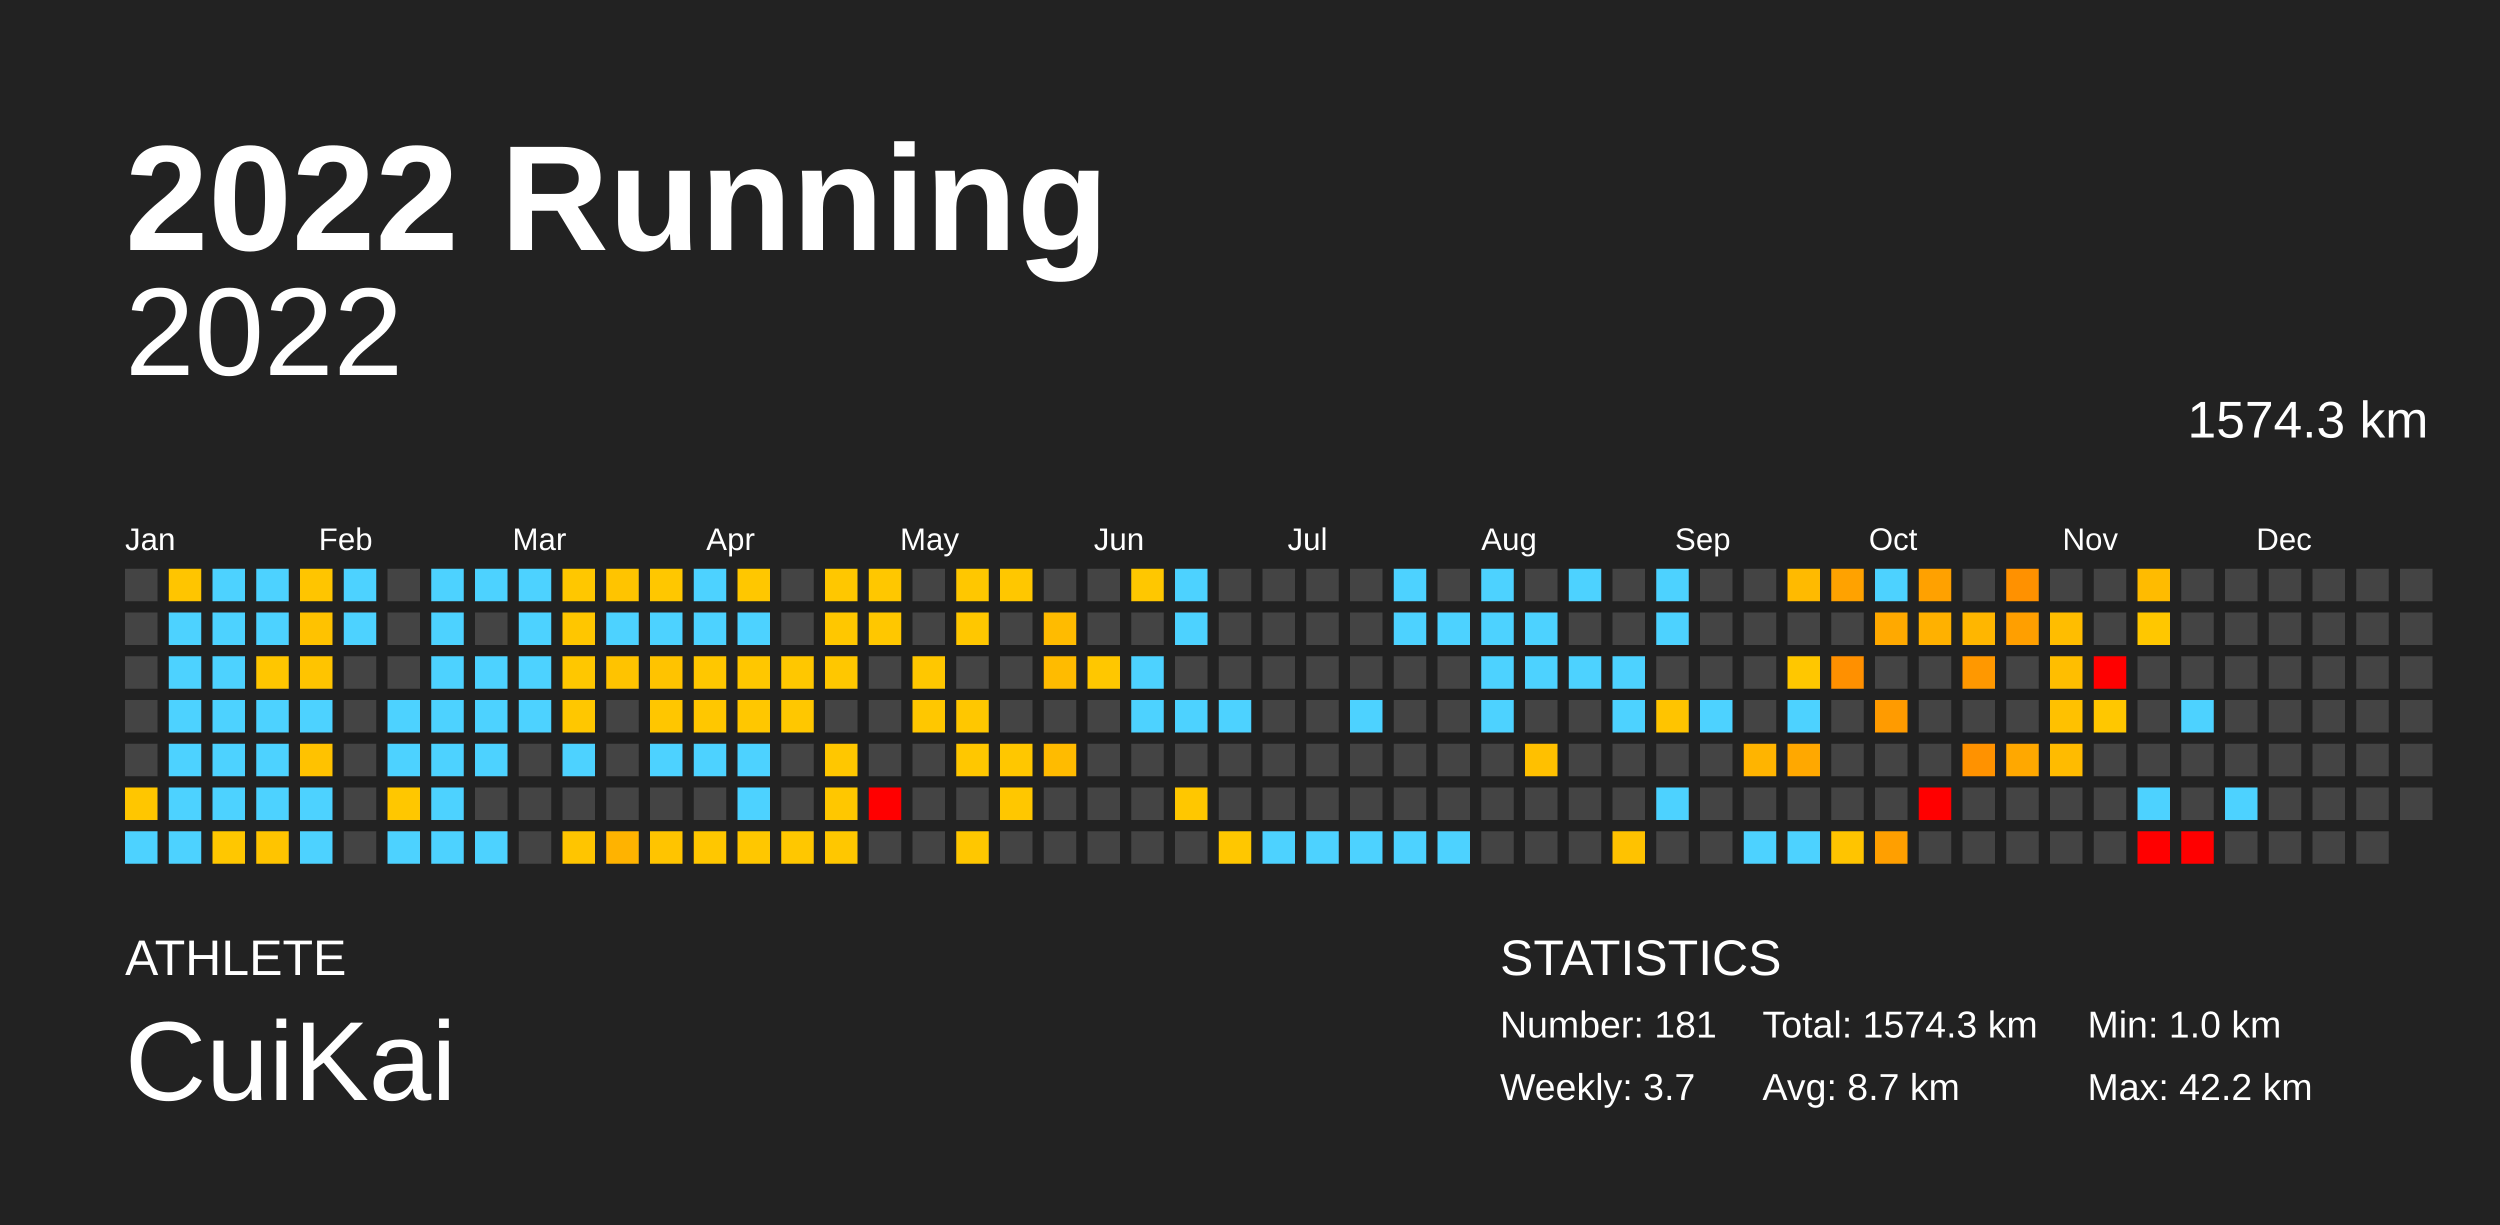
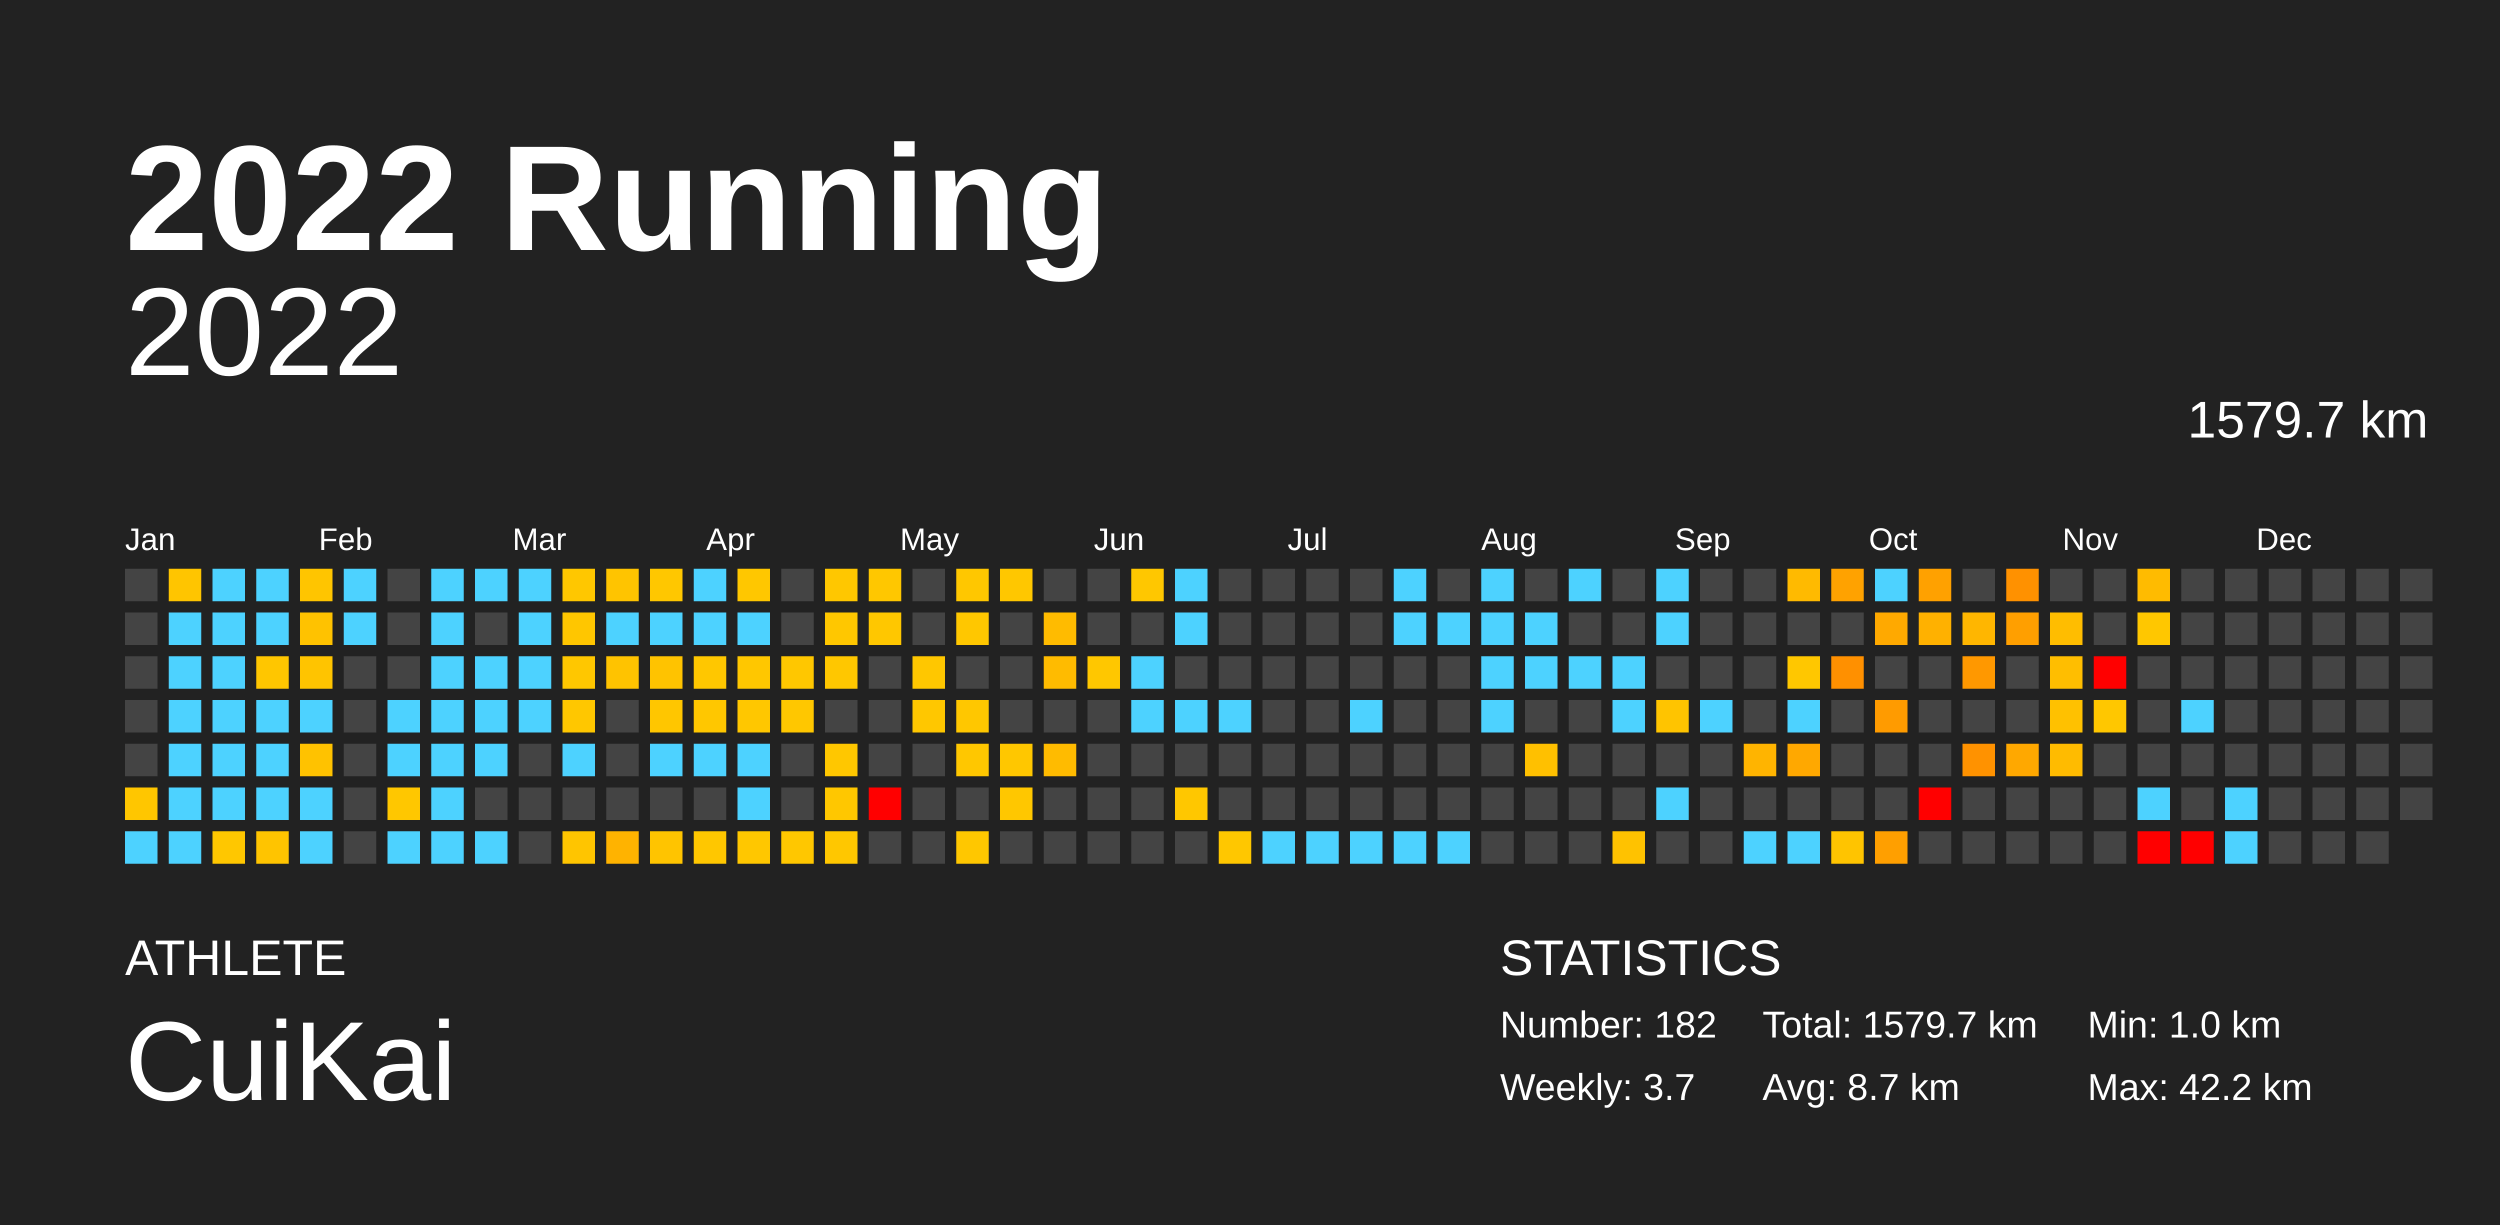
<svg xmlns="http://www.w3.org/2000/svg" baseProfile="full" height="98mm" version="1.1" viewBox="0,0,200,98" width="200mm">
  <defs />
  <rect fill="#222222" height="98" width="200" x="0" y="0" />
  <text fill="#FFFFFF" style="font-size:12px; font-family:Arial; font-weight:bold;" x="10" y="20">2022 Running</text>
  <text fill="#FFFFFF" style="font-size:4px; font-family:Arial" x="10" y="78">ATHLETE</text>
  <text fill="#FFFFFF" style="font-size:9px; font-family:Arial" x="10" y="88">CuiKai</text>
  <text fill="#FFFFFF" style="font-size:4px; font-family:Arial" x="120" y="78">STATISTICS</text>
-   <text fill="#FFFFFF" style="font-size:3px; font-family:Arial" x="120" y="83">Number: 181</text>
+   <text fill="#FFFFFF" style="font-size:3px; font-family:Arial" x="120" y="83">Number: 182</text>
  <text fill="#FFFFFF" style="font-size:3px; font-family:Arial" x="120" y="88">Weekly: 3.7</text>
-   <text fill="#FFFFFF" style="font-size:3px; font-family:Arial" x="141" y="83">Total: 1574.3 km</text>
+   <text fill="#FFFFFF" style="font-size:3px; font-family:Arial" x="141" y="83">Total: 1579.7 km</text>
  <text fill="#FFFFFF" style="font-size:3px; font-family:Arial" x="141" y="88">Avg: 8.7 km</text>
  <text fill="#FFFFFF" style="font-size:3px; font-family:Arial" x="167" y="83">Min: 1.0 km</text>
  <text fill="#FFFFFF" style="font-size:3px; font-family:Arial" x="167" y="88">Max: 42.2 km</text>
  <text alignment-baseline="hanging" fill="#FFFFFF" style="font-size:10.0px; font-family:Arial;" x="10" y="30">2022</text>
-   <text alignment-baseline="hanging" fill="#FFFFFF" style="font-size:4.125px; font-family:Arial;" x="175" y="35">1574.3 km</text>
+   <text alignment-baseline="hanging" fill="#FFFFFF" style="font-size:4.125px; font-family:Arial;" x="175" y="35">1579.7 km</text>
  <text fill="#FFFFFF" style="font-size:2.5px; font-family:Arial" x="10.0" y="44">Jan</text>
  <text fill="#FFFFFF" style="font-size:2.5px; font-family:Arial" x="25.5" y="44">Feb</text>
  <text fill="#FFFFFF" style="font-size:2.5px; font-family:Arial" x="41.0" y="44">Mar</text>
  <text fill="#FFFFFF" style="font-size:2.5px; font-family:Arial" x="56.5" y="44">Apr</text>
  <text fill="#FFFFFF" style="font-size:2.5px; font-family:Arial" x="72.0" y="44">May</text>
  <text fill="#FFFFFF" style="font-size:2.5px; font-family:Arial" x="87.5" y="44">Jun</text>
  <text fill="#FFFFFF" style="font-size:2.5px; font-family:Arial" x="103.0" y="44">Jul</text>
  <text fill="#FFFFFF" style="font-size:2.5px; font-family:Arial" x="118.5" y="44">Aug</text>
  <text fill="#FFFFFF" style="font-size:2.5px; font-family:Arial" x="134.0" y="44">Sep</text>
  <text fill="#FFFFFF" style="font-size:2.5px; font-family:Arial" x="149.5" y="44">Oct</text>
  <text fill="#FFFFFF" style="font-size:2.5px; font-family:Arial" x="165.0" y="44">Nov</text>
  <text fill="#FFFFFF" style="font-size:2.5px; font-family:Arial" x="180.5" y="44">Dec</text>
  <rect fill="#444444" height="2.6" width="2.6" x="10.0" y="45.5" />
  <rect fill="#444444" height="2.6" width="2.6" x="10.0" y="49.0" />
  <rect fill="#444444" height="2.6" width="2.6" x="10.0" y="52.5" />
  <rect fill="#444444" height="2.6" width="2.6" x="10.0" y="56.0" />
  <rect fill="#444444" height="2.6" width="2.6" x="10.0" y="59.5" />
  <rect fill="#ffc600" height="2.6" width="2.6" x="10.0" y="63.0" />
  <rect fill="#4dd2ff" height="2.6" width="2.6" x="10.0" y="66.5" />
  <rect fill="#ffc500" height="2.6" width="2.6" x="13.5" y="45.5" />
  <rect fill="#4dd2ff" height="2.6" width="2.6" x="13.5" y="49.0" />
  <rect fill="#4dd2ff" height="2.6" width="2.6" x="13.5" y="52.5" />
  <rect fill="#4dd2ff" height="2.6" width="2.6" x="13.5" y="56.0" />
  <rect fill="#4dd2ff" height="2.6" width="2.6" x="13.5" y="59.5" />
  <rect fill="#4dd2ff" height="2.6" width="2.6" x="13.5" y="63.0" />
  <rect fill="#4dd2ff" height="2.6" width="2.6" x="13.5" y="66.5" />
  <rect fill="#4dd2ff" height="2.6" width="2.6" x="17.0" y="45.5" />
  <rect fill="#4dd2ff" height="2.6" width="2.6" x="17.0" y="49.0" />
  <rect fill="#4dd2ff" height="2.6" width="2.6" x="17.0" y="52.5" />
  <rect fill="#4dd2ff" height="2.6" width="2.6" x="17.0" y="56.0" />
  <rect fill="#4dd2ff" height="2.6" width="2.6" x="17.0" y="59.5" />
  <rect fill="#4dd2ff" height="2.6" width="2.6" x="17.0" y="63.0" />
  <rect fill="#ffc700" height="2.6" width="2.6" x="17.0" y="66.5" />
  <rect fill="#4dd2ff" height="2.6" width="2.6" x="20.5" y="45.5" />
  <rect fill="#4dd2ff" height="2.6" width="2.6" x="20.5" y="49.0" />
  <rect fill="#ffc600" height="2.6" width="2.6" x="20.5" y="52.5" />
  <rect fill="#4dd2ff" height="2.6" width="2.6" x="20.5" y="56.0" />
  <rect fill="#4dd2ff" height="2.6" width="2.6" x="20.5" y="59.5" />
  <rect fill="#4dd2ff" height="2.6" width="2.6" x="20.5" y="63.0" />
  <rect fill="#ffc400" height="2.6" width="2.6" x="20.5" y="66.5" />
  <rect fill="#ffc500" height="2.6" width="2.6" x="24.0" y="45.5" />
  <rect fill="#ffc200" height="2.6" width="2.6" x="24.0" y="49.0" />
  <rect fill="#ffc400" height="2.6" width="2.6" x="24.0" y="52.5" />
  <rect fill="#4dd2ff" height="2.6" width="2.6" x="24.0" y="56.0" />
  <rect fill="#ffc200" height="2.6" width="2.6" x="24.0" y="59.5" />
  <rect fill="#4dd2ff" height="2.6" width="2.6" x="24.0" y="63.0" />
  <rect fill="#4dd2ff" height="2.6" width="2.6" x="24.0" y="66.5" />
  <rect fill="#4dd2ff" height="2.6" width="2.6" x="27.5" y="45.5" />
  <rect fill="#4dd2ff" height="2.6" width="2.6" x="27.5" y="49.0" />
  <rect fill="#444444" height="2.6" width="2.6" x="27.5" y="52.5" />
  <rect fill="#444444" height="2.6" width="2.6" x="27.5" y="56.0" />
  <rect fill="#444444" height="2.6" width="2.6" x="27.5" y="59.5" />
  <rect fill="#444444" height="2.6" width="2.6" x="27.5" y="63.0" />
  <rect fill="#444444" height="2.6" width="2.6" x="27.5" y="66.5" />
  <rect fill="#444444" height="2.6" width="2.6" x="31.0" y="45.5" />
  <rect fill="#444444" height="2.6" width="2.6" x="31.0" y="49.0" />
  <rect fill="#444444" height="2.6" width="2.6" x="31.0" y="52.5" />
  <rect fill="#4dd2ff" height="2.6" width="2.6" x="31.0" y="56.0" />
  <rect fill="#4dd2ff" height="2.6" width="2.6" x="31.0" y="59.5" />
  <rect fill="#ffc700" height="2.6" width="2.6" x="31.0" y="63.0" />
  <rect fill="#4dd2ff" height="2.6" width="2.6" x="31.0" y="66.5" />
  <rect fill="#4dd2ff" height="2.6" width="2.6" x="34.5" y="45.5" />
  <rect fill="#4dd2ff" height="2.6" width="2.6" x="34.5" y="49.0" />
  <rect fill="#4dd2ff" height="2.6" width="2.6" x="34.5" y="52.5" />
  <rect fill="#4dd2ff" height="2.6" width="2.6" x="34.5" y="56.0" />
  <rect fill="#4dd2ff" height="2.6" width="2.6" x="34.5" y="59.5" />
  <rect fill="#4dd2ff" height="2.6" width="2.6" x="34.5" y="63.0" />
  <rect fill="#4dd2ff" height="2.6" width="2.6" x="34.5" y="66.5" />
  <rect fill="#4dd2ff" height="2.6" width="2.6" x="38.0" y="45.5" />
  <rect fill="#444444" height="2.6" width="2.6" x="38.0" y="49.0" />
  <rect fill="#4dd2ff" height="2.6" width="2.6" x="38.0" y="52.5" />
  <rect fill="#4dd2ff" height="2.6" width="2.6" x="38.0" y="56.0" />
  <rect fill="#4dd2ff" height="2.6" width="2.6" x="38.0" y="59.5" />
  <rect fill="#444444" height="2.6" width="2.6" x="38.0" y="63.0" />
  <rect fill="#4dd2ff" height="2.6" width="2.6" x="38.0" y="66.5" />
  <rect fill="#4dd2ff" height="2.6" width="2.6" x="41.5" y="45.5" />
  <rect fill="#4dd2ff" height="2.6" width="2.6" x="41.5" y="49.0" />
  <rect fill="#4dd2ff" height="2.6" width="2.6" x="41.5" y="52.5" />
  <rect fill="#4dd2ff" height="2.6" width="2.6" x="41.5" y="56.0" />
  <rect fill="#444444" height="2.6" width="2.6" x="41.5" y="59.5" />
  <rect fill="#444444" height="2.6" width="2.6" x="41.5" y="63.0" />
  <rect fill="#444444" height="2.6" width="2.6" x="41.5" y="66.5" />
  <rect fill="#ffc700" height="2.6" width="2.6" x="45.0" y="45.5" />
  <rect fill="#ffc600" height="2.6" width="2.6" x="45.0" y="49.0" />
  <rect fill="#ffc700" height="2.6" width="2.6" x="45.0" y="52.5" />
  <rect fill="#ffc700" height="2.6" width="2.6" x="45.0" y="56.0" />
  <rect fill="#4dd2ff" height="2.6" width="2.6" x="45.0" y="59.5" />
  <rect fill="#444444" height="2.6" width="2.6" x="45.0" y="63.0" />
  <rect fill="#ffc500" height="2.6" width="2.6" x="45.0" y="66.5" />
  <rect fill="#ffc400" height="2.6" width="2.6" x="48.5" y="45.5" />
  <rect fill="#4dd2ff" height="2.6" width="2.6" x="48.5" y="49.0" />
  <rect fill="#ffc300" height="2.6" width="2.6" x="48.5" y="52.5" />
  <rect fill="#444444" height="2.6" width="2.6" x="48.5" y="56.0" />
  <rect fill="#444444" height="2.6" width="2.6" x="48.5" y="59.5" />
  <rect fill="#444444" height="2.6" width="2.6" x="48.5" y="63.0" />
  <rect fill="#ffb300" height="2.6" width="2.6" x="48.5" y="66.5" />
  <rect fill="#ffc700" height="2.6" width="2.6" x="52.0" y="45.5" />
  <rect fill="#4dd2ff" height="2.6" width="2.6" x="52.0" y="49.0" />
  <rect fill="#ffc300" height="2.6" width="2.6" x="52.0" y="52.5" />
  <rect fill="#ffc600" height="2.6" width="2.6" x="52.0" y="56.0" />
  <rect fill="#4dd2ff" height="2.6" width="2.6" x="52.0" y="59.5" />
  <rect fill="#444444" height="2.6" width="2.6" x="52.0" y="63.0" />
  <rect fill="#ffc400" height="2.6" width="2.6" x="52.0" y="66.5" />
  <rect fill="#4dd2ff" height="2.6" width="2.6" x="55.5" y="45.5" />
  <rect fill="#4dd2ff" height="2.6" width="2.6" x="55.5" y="49.0" />
  <rect fill="#ffc700" height="2.6" width="2.6" x="55.5" y="52.5" />
  <rect fill="#ffc700" height="2.6" width="2.6" x="55.5" y="56.0" />
  <rect fill="#4dd2ff" height="2.6" width="2.6" x="55.5" y="59.5" />
  <rect fill="#444444" height="2.6" width="2.6" x="55.5" y="63.0" />
  <rect fill="#ffc700" height="2.6" width="2.6" x="55.5" y="66.5" />
  <rect fill="#ffc700" height="2.6" width="2.6" x="59.0" y="45.5" />
  <rect fill="#4dd2ff" height="2.6" width="2.6" x="59.0" y="49.0" />
  <rect fill="#ffc700" height="2.6" width="2.6" x="59.0" y="52.5" />
  <rect fill="#ffc700" height="2.6" width="2.6" x="59.0" y="56.0" />
  <rect fill="#4dd2ff" height="2.6" width="2.6" x="59.0" y="59.5" />
  <rect fill="#4dd2ff" height="2.6" width="2.6" x="59.0" y="63.0" />
  <rect fill="#ffc700" height="2.6" width="2.6" x="59.0" y="66.5" />
  <rect fill="#444444" height="2.6" width="2.6" x="62.5" y="45.5" />
  <rect fill="#444444" height="2.6" width="2.6" x="62.5" y="49.0" />
  <rect fill="#ffc700" height="2.6" width="2.6" x="62.5" y="52.5" />
  <rect fill="#ffc700" height="2.6" width="2.6" x="62.5" y="56.0" />
  <rect fill="#444444" height="2.6" width="2.6" x="62.5" y="59.5" />
  <rect fill="#444444" height="2.6" width="2.6" x="62.5" y="63.0" />
  <rect fill="#ffc700" height="2.6" width="2.6" x="62.5" y="66.5" />
  <rect fill="#ffc700" height="2.6" width="2.6" x="66.0" y="45.5" />
  <rect fill="#ffc700" height="2.6" width="2.6" x="66.0" y="49.0" />
  <rect fill="#ffc700" height="2.6" width="2.6" x="66.0" y="52.5" />
  <rect fill="#444444" height="2.6" width="2.6" x="66.0" y="56.0" />
  <rect fill="#ffc700" height="2.6" width="2.6" x="66.0" y="59.5" />
  <rect fill="#ffc700" height="2.6" width="2.6" x="66.0" y="63.0" />
  <rect fill="#ffc700" height="2.6" width="2.6" x="66.0" y="66.5" />
  <rect fill="#ffc700" height="2.6" width="2.6" x="69.5" y="45.5" />
  <rect fill="#ffc700" height="2.6" width="2.6" x="69.5" y="49.0" />
  <rect fill="#444444" height="2.6" width="2.6" x="69.5" y="52.5" />
  <rect fill="#444444" height="2.6" width="2.6" x="69.5" y="56.0" />
  <rect fill="#444444" height="2.6" width="2.6" x="69.5" y="59.5" />
  <rect fill="red" height="2.6" width="2.6" x="69.5" y="63.0" />
  <rect fill="#444444" height="2.6" width="2.6" x="69.5" y="66.5" />
  <rect fill="#444444" height="2.6" width="2.6" x="73.0" y="45.5" />
  <rect fill="#444444" height="2.6" width="2.6" x="73.0" y="49.0" />
  <rect fill="#ffc700" height="2.6" width="2.6" x="73.0" y="52.5" />
  <rect fill="#ffc700" height="2.6" width="2.6" x="73.0" y="56.0" />
  <rect fill="#444444" height="2.6" width="2.6" x="73.0" y="59.5" />
  <rect fill="#444444" height="2.6" width="2.6" x="73.0" y="63.0" />
  <rect fill="#444444" height="2.6" width="2.6" x="73.0" y="66.5" />
  <rect fill="#ffc700" height="2.6" width="2.6" x="76.5" y="45.5" />
  <rect fill="#ffc700" height="2.6" width="2.6" x="76.5" y="49.0" />
  <rect fill="#444444" height="2.6" width="2.6" x="76.5" y="52.5" />
  <rect fill="#ffc700" height="2.6" width="2.6" x="76.5" y="56.0" />
  <rect fill="#ffc700" height="2.6" width="2.6" x="76.5" y="59.5" />
  <rect fill="#444444" height="2.6" width="2.6" x="76.5" y="63.0" />
  <rect fill="#ffc700" height="2.6" width="2.6" x="76.5" y="66.5" />
  <rect fill="#ffc700" height="2.6" width="2.6" x="80.0" y="45.5" />
  <rect fill="#444444" height="2.6" width="2.6" x="80.0" y="49.0" />
  <rect fill="#444444" height="2.6" width="2.6" x="80.0" y="52.5" />
  <rect fill="#444444" height="2.6" width="2.6" x="80.0" y="56.0" />
  <rect fill="#ffc700" height="2.6" width="2.6" x="80.0" y="59.5" />
  <rect fill="#ffc700" height="2.6" width="2.6" x="80.0" y="63.0" />
  <rect fill="#444444" height="2.6" width="2.6" x="80.0" y="66.5" />
  <rect fill="#444444" height="2.6" width="2.6" x="83.5" y="45.5" />
  <rect fill="#ffbb00" height="2.6" width="2.6" x="83.5" y="49.0" />
  <rect fill="#ffbb00" height="2.6" width="2.6" x="83.5" y="52.5" />
  <rect fill="#444444" height="2.6" width="2.6" x="83.5" y="56.0" />
  <rect fill="#ffbb00" height="2.6" width="2.6" x="83.5" y="59.5" />
  <rect fill="#444444" height="2.6" width="2.6" x="83.5" y="63.0" />
  <rect fill="#444444" height="2.6" width="2.6" x="83.5" y="66.5" />
  <rect fill="#444444" height="2.6" width="2.6" x="87.0" y="45.5" />
  <rect fill="#444444" height="2.6" width="2.6" x="87.0" y="49.0" />
  <rect fill="#ffc700" height="2.6" width="2.6" x="87.0" y="52.5" />
  <rect fill="#444444" height="2.6" width="2.6" x="87.0" y="56.0" />
  <rect fill="#444444" height="2.6" width="2.6" x="87.0" y="59.5" />
  <rect fill="#444444" height="2.6" width="2.6" x="87.0" y="63.0" />
  <rect fill="#444444" height="2.6" width="2.6" x="87.0" y="66.5" />
  <rect fill="#ffc700" height="2.6" width="2.6" x="90.5" y="45.5" />
  <rect fill="#444444" height="2.6" width="2.6" x="90.5" y="49.0" />
  <rect fill="#4dd2ff" height="2.6" width="2.6" x="90.5" y="52.5" />
  <rect fill="#4dd2ff" height="2.6" width="2.6" x="90.5" y="56.0" />
  <rect fill="#444444" height="2.6" width="2.6" x="90.5" y="59.5" />
  <rect fill="#444444" height="2.6" width="2.6" x="90.5" y="63.0" />
  <rect fill="#444444" height="2.6" width="2.6" x="90.5" y="66.5" />
  <rect fill="#4dd2ff" height="2.6" width="2.6" x="94.0" y="45.5" />
  <rect fill="#4dd2ff" height="2.6" width="2.6" x="94.0" y="49.0" />
  <rect fill="#444444" height="2.6" width="2.6" x="94.0" y="52.5" />
  <rect fill="#4dd2ff" height="2.6" width="2.6" x="94.0" y="56.0" />
  <rect fill="#444444" height="2.6" width="2.6" x="94.0" y="59.5" />
  <rect fill="#ffc700" height="2.6" width="2.6" x="94.0" y="63.0" />
  <rect fill="#444444" height="2.6" width="2.6" x="94.0" y="66.5" />
  <rect fill="#444444" height="2.6" width="2.6" x="97.5" y="45.5" />
  <rect fill="#444444" height="2.6" width="2.6" x="97.5" y="49.0" />
  <rect fill="#444444" height="2.6" width="2.6" x="97.5" y="52.5" />
  <rect fill="#4dd2ff" height="2.6" width="2.6" x="97.5" y="56.0" />
  <rect fill="#444444" height="2.6" width="2.6" x="97.5" y="59.5" />
  <rect fill="#444444" height="2.6" width="2.6" x="97.5" y="63.0" />
  <rect fill="#ffc700" height="2.6" width="2.6" x="97.5" y="66.5" />
  <rect fill="#444444" height="2.6" width="2.6" x="101.0" y="45.5" />
  <rect fill="#444444" height="2.6" width="2.6" x="101.0" y="49.0" />
  <rect fill="#444444" height="2.6" width="2.6" x="101.0" y="52.5" />
  <rect fill="#444444" height="2.6" width="2.6" x="101.0" y="56.0" />
  <rect fill="#444444" height="2.6" width="2.6" x="101.0" y="59.5" />
  <rect fill="#444444" height="2.6" width="2.6" x="101.0" y="63.0" />
  <rect fill="#4dd2ff" height="2.6" width="2.6" x="101.0" y="66.5" />
  <rect fill="#444444" height="2.6" width="2.6" x="104.5" y="45.5" />
  <rect fill="#444444" height="2.6" width="2.6" x="104.5" y="49.0" />
  <rect fill="#444444" height="2.6" width="2.6" x="104.5" y="52.5" />
  <rect fill="#444444" height="2.6" width="2.6" x="104.5" y="56.0" />
  <rect fill="#444444" height="2.6" width="2.6" x="104.5" y="59.5" />
  <rect fill="#444444" height="2.6" width="2.6" x="104.5" y="63.0" />
  <rect fill="#4dd2ff" height="2.6" width="2.6" x="104.5" y="66.5" />
  <rect fill="#444444" height="2.6" width="2.6" x="108.0" y="45.5" />
  <rect fill="#444444" height="2.6" width="2.6" x="108.0" y="49.0" />
  <rect fill="#444444" height="2.6" width="2.6" x="108.0" y="52.5" />
  <rect fill="#4dd2ff" height="2.6" width="2.6" x="108.0" y="56.0" />
  <rect fill="#444444" height="2.6" width="2.6" x="108.0" y="59.5" />
  <rect fill="#444444" height="2.6" width="2.6" x="108.0" y="63.0" />
  <rect fill="#4dd2ff" height="2.6" width="2.6" x="108.0" y="66.5" />
  <rect fill="#4dd2ff" height="2.6" width="2.6" x="111.5" y="45.5" />
  <rect fill="#4dd2ff" height="2.6" width="2.6" x="111.5" y="49.0" />
  <rect fill="#444444" height="2.6" width="2.6" x="111.5" y="52.5" />
  <rect fill="#444444" height="2.6" width="2.6" x="111.5" y="56.0" />
  <rect fill="#444444" height="2.6" width="2.6" x="111.5" y="59.5" />
  <rect fill="#444444" height="2.6" width="2.6" x="111.5" y="63.0" />
  <rect fill="#4dd2ff" height="2.6" width="2.6" x="111.5" y="66.5" />
  <rect fill="#444444" height="2.6" width="2.6" x="115.0" y="45.5" />
  <rect fill="#4dd2ff" height="2.6" width="2.6" x="115.0" y="49.0" />
  <rect fill="#444444" height="2.6" width="2.6" x="115.0" y="52.5" />
  <rect fill="#444444" height="2.6" width="2.6" x="115.0" y="56.0" />
  <rect fill="#444444" height="2.6" width="2.6" x="115.0" y="59.5" />
  <rect fill="#444444" height="2.6" width="2.6" x="115.0" y="63.0" />
  <rect fill="#4dd2ff" height="2.6" width="2.6" x="115.0" y="66.5" />
  <rect fill="#4dd2ff" height="2.6" width="2.6" x="118.5" y="45.5" />
  <rect fill="#4dd2ff" height="2.6" width="2.6" x="118.5" y="49.0" />
  <rect fill="#4dd2ff" height="2.6" width="2.6" x="118.5" y="52.5" />
  <rect fill="#4dd2ff" height="2.6" width="2.6" x="118.5" y="56.0" />
  <rect fill="#444444" height="2.6" width="2.6" x="118.5" y="59.5" />
  <rect fill="#444444" height="2.6" width="2.6" x="118.5" y="63.0" />
  <rect fill="#444444" height="2.6" width="2.6" x="118.5" y="66.5" />
  <rect fill="#444444" height="2.6" width="2.6" x="122.0" y="45.5" />
  <rect fill="#4dd2ff" height="2.6" width="2.6" x="122.0" y="49.0" />
  <rect fill="#4dd2ff" height="2.6" width="2.6" x="122.0" y="52.5" />
  <rect fill="#444444" height="2.6" width="2.6" x="122.0" y="56.0" />
  <rect fill="#ffc000" height="2.6" width="2.6" x="122.0" y="59.5" />
  <rect fill="#444444" height="2.6" width="2.6" x="122.0" y="63.0" />
  <rect fill="#444444" height="2.6" width="2.6" x="122.0" y="66.5" />
  <rect fill="#4dd2ff" height="2.6" width="2.6" x="125.5" y="45.5" />
  <rect fill="#444444" height="2.6" width="2.6" x="125.5" y="49.0" />
  <rect fill="#4dd2ff" height="2.6" width="2.6" x="125.5" y="52.5" />
  <rect fill="#444444" height="2.6" width="2.6" x="125.5" y="56.0" />
  <rect fill="#444444" height="2.6" width="2.6" x="125.5" y="59.5" />
  <rect fill="#444444" height="2.6" width="2.6" x="125.5" y="63.0" />
  <rect fill="#444444" height="2.6" width="2.6" x="125.5" y="66.5" />
  <rect fill="#444444" height="2.6" width="2.6" x="129.0" y="45.5" />
  <rect fill="#444444" height="2.6" width="2.6" x="129.0" y="49.0" />
  <rect fill="#4dd2ff" height="2.6" width="2.6" x="129.0" y="52.5" />
  <rect fill="#4dd2ff" height="2.6" width="2.6" x="129.0" y="56.0" />
  <rect fill="#444444" height="2.6" width="2.6" x="129.0" y="59.5" />
  <rect fill="#444444" height="2.6" width="2.6" x="129.0" y="63.0" />
  <rect fill="#ffc200" height="2.6" width="2.6" x="129.0" y="66.5" />
  <rect fill="#4dd2ff" height="2.6" width="2.6" x="132.5" y="45.5" />
  <rect fill="#4dd2ff" height="2.6" width="2.6" x="132.5" y="49.0" />
  <rect fill="#444444" height="2.6" width="2.6" x="132.5" y="52.5" />
  <rect fill="#ffc400" height="2.6" width="2.6" x="132.5" y="56.0" />
  <rect fill="#444444" height="2.6" width="2.6" x="132.5" y="59.5" />
  <rect fill="#4dd2ff" height="2.6" width="2.6" x="132.5" y="63.0" />
  <rect fill="#444444" height="2.6" width="2.6" x="132.5" y="66.5" />
  <rect fill="#444444" height="2.6" width="2.6" x="136.0" y="45.5" />
  <rect fill="#444444" height="2.6" width="2.6" x="136.0" y="49.0" />
  <rect fill="#444444" height="2.6" width="2.6" x="136.0" y="52.5" />
  <rect fill="#4dd2ff" height="2.6" width="2.6" x="136.0" y="56.0" />
  <rect fill="#444444" height="2.6" width="2.6" x="136.0" y="59.5" />
  <rect fill="#444444" height="2.6" width="2.6" x="136.0" y="63.0" />
  <rect fill="#444444" height="2.6" width="2.6" x="136.0" y="66.5" />
  <rect fill="#444444" height="2.6" width="2.6" x="139.5" y="45.5" />
  <rect fill="#444444" height="2.6" width="2.6" x="139.5" y="49.0" />
  <rect fill="#444444" height="2.6" width="2.6" x="139.5" y="52.5" />
  <rect fill="#444444" height="2.6" width="2.6" x="139.5" y="56.0" />
  <rect fill="#ffb400" height="2.6" width="2.6" x="139.5" y="59.5" />
  <rect fill="#444444" height="2.6" width="2.6" x="139.5" y="63.0" />
  <rect fill="#4dd2ff" height="2.6" width="2.6" x="139.5" y="66.5" />
  <rect fill="#ffba00" height="2.6" width="2.6" x="143.0" y="45.5" />
  <rect fill="#444444" height="2.6" width="2.6" x="143.0" y="49.0" />
  <rect fill="#ffc700" height="2.6" width="2.6" x="143.0" y="52.5" />
  <rect fill="#4dd2ff" height="2.6" width="2.6" x="143.0" y="56.0" />
  <rect fill="#ffa800" height="2.6" width="2.6" x="143.0" y="59.5" />
  <rect fill="#444444" height="2.6" width="2.6" x="143.0" y="63.0" />
  <rect fill="#4dd2ff" height="2.6" width="2.6" x="143.0" y="66.5" />
  <rect fill="#ffa200" height="2.6" width="2.6" x="146.5" y="45.5" />
  <rect fill="#444444" height="2.6" width="2.6" x="146.5" y="49.0" />
  <rect fill="#ff9000" height="2.6" width="2.6" x="146.5" y="52.5" />
  <rect fill="#444444" height="2.6" width="2.6" x="146.5" y="56.0" />
  <rect fill="#444444" height="2.6" width="2.6" x="146.5" y="59.5" />
  <rect fill="#444444" height="2.6" width="2.6" x="146.5" y="63.0" />
  <rect fill="#ffc400" height="2.6" width="2.6" x="146.5" y="66.5" />
  <rect fill="#4dd2ff" height="2.6" width="2.6" x="150.0" y="45.5" />
  <rect fill="#ffa900" height="2.6" width="2.6" x="150.0" y="49.0" />
  <rect fill="#444444" height="2.6" width="2.6" x="150.0" y="52.5" />
  <rect fill="#ff9b00" height="2.6" width="2.6" x="150.0" y="56.0" />
  <rect fill="#444444" height="2.6" width="2.6" x="150.0" y="59.5" />
  <rect fill="#444444" height="2.6" width="2.6" x="150.0" y="63.0" />
  <rect fill="#ff9f00" height="2.6" width="2.6" x="150.0" y="66.5" />
  <rect fill="#ffa100" height="2.6" width="2.6" x="153.5" y="45.5" />
  <rect fill="#ffb100" height="2.6" width="2.6" x="153.5" y="49.0" />
  <rect fill="#444444" height="2.6" width="2.6" x="153.5" y="52.5" />
  <rect fill="#444444" height="2.6" width="2.6" x="153.5" y="56.0" />
  <rect fill="#444444" height="2.6" width="2.6" x="153.5" y="59.5" />
  <rect fill="red" height="2.6" width="2.6" x="153.5" y="63.0" />
  <rect fill="#444444" height="2.6" width="2.6" x="153.5" y="66.5" />
  <rect fill="#444444" height="2.6" width="2.6" x="157.0" y="45.5" />
  <rect fill="#ffb600" height="2.6" width="2.6" x="157.0" y="49.0" />
  <rect fill="#ff9800" height="2.6" width="2.6" x="157.0" y="52.5" />
  <rect fill="#444444" height="2.6" width="2.6" x="157.0" y="56.0" />
  <rect fill="#ff9200" height="2.6" width="2.6" x="157.0" y="59.5" />
  <rect fill="#444444" height="2.6" width="2.6" x="157.0" y="63.0" />
  <rect fill="#444444" height="2.6" width="2.6" x="157.0" y="66.5" />
  <rect fill="#ff9100" height="2.6" width="2.6" x="160.5" y="45.5" />
  <rect fill="#ff9f00" height="2.6" width="2.6" x="160.5" y="49.0" />
  <rect fill="#444444" height="2.6" width="2.6" x="160.5" y="52.5" />
  <rect fill="#444444" height="2.6" width="2.6" x="160.5" y="56.0" />
  <rect fill="#ffa800" height="2.6" width="2.6" x="160.5" y="59.5" />
  <rect fill="#444444" height="2.6" width="2.6" x="160.5" y="63.0" />
  <rect fill="#444444" height="2.6" width="2.6" x="160.5" y="66.5" />
  <rect fill="#444444" height="2.6" width="2.6" x="164.0" y="45.5" />
  <rect fill="#ffbd00" height="2.6" width="2.6" x="164.0" y="49.0" />
  <rect fill="#ffbe00" height="2.6" width="2.6" x="164.0" y="52.5" />
  <rect fill="#ffc100" height="2.6" width="2.6" x="164.0" y="56.0" />
  <rect fill="#ffbb00" height="2.6" width="2.6" x="164.0" y="59.5" />
  <rect fill="#444444" height="2.6" width="2.6" x="164.0" y="63.0" />
  <rect fill="#444444" height="2.6" width="2.6" x="164.0" y="66.5" />
  <rect fill="#444444" height="2.6" width="2.6" x="167.5" y="45.5" />
  <rect fill="#444444" height="2.6" width="2.6" x="167.5" y="49.0" />
  <rect fill="red" height="2.6" width="2.6" x="167.5" y="52.5" />
  <rect fill="#ffc700" height="2.6" width="2.6" x="167.5" y="56.0" />
  <rect fill="#444444" height="2.6" width="2.6" x="167.5" y="59.5" />
  <rect fill="#444444" height="2.6" width="2.6" x="167.5" y="63.0" />
  <rect fill="#444444" height="2.6" width="2.6" x="167.5" y="66.5" />
  <rect fill="#ffbb00" height="2.6" width="2.6" x="171.0" y="45.5" />
  <rect fill="#ffc700" height="2.6" width="2.6" x="171.0" y="49.0" />
  <rect fill="#444444" height="2.6" width="2.6" x="171.0" y="52.5" />
  <rect fill="#444444" height="2.6" width="2.6" x="171.0" y="56.0" />
  <rect fill="#444444" height="2.6" width="2.6" x="171.0" y="59.5" />
  <rect fill="#4dd2ff" height="2.6" width="2.6" x="171.0" y="63.0" />
  <rect fill="red" height="2.6" width="2.6" x="171.0" y="66.5" />
  <rect fill="#444444" height="2.6" width="2.6" x="174.5" y="45.5" />
  <rect fill="#444444" height="2.6" width="2.6" x="174.5" y="49.0" />
  <rect fill="#444444" height="2.6" width="2.6" x="174.5" y="52.5" />
  <rect fill="#4dd2ff" height="2.6" width="2.6" x="174.5" y="56.0" />
  <rect fill="#444444" height="2.6" width="2.6" x="174.5" y="59.5" />
  <rect fill="#444444" height="2.6" width="2.6" x="174.5" y="63.0" />
  <rect fill="red" height="2.6" width="2.6" x="174.5" y="66.5" />
  <rect fill="#444444" height="2.6" width="2.6" x="178.0" y="45.5" />
  <rect fill="#444444" height="2.6" width="2.6" x="178.0" y="49.0" />
  <rect fill="#444444" height="2.6" width="2.6" x="178.0" y="52.5" />
  <rect fill="#444444" height="2.6" width="2.6" x="178.0" y="56.0" />
  <rect fill="#444444" height="2.6" width="2.6" x="178.0" y="59.5" />
  <rect fill="#4dd2ff" height="2.6" width="2.6" x="178.0" y="63.0" />
-   <rect fill="#444444" height="2.6" width="2.6" x="178.0" y="66.5" />
+   <rect fill="#4dd2ff" height="2.6" width="2.6" x="178.0" y="66.5" />
  <rect fill="#444444" height="2.6" width="2.6" x="181.5" y="45.5" />
  <rect fill="#444444" height="2.6" width="2.6" x="181.5" y="49.0" />
  <rect fill="#444444" height="2.6" width="2.6" x="181.5" y="52.5" />
  <rect fill="#444444" height="2.6" width="2.6" x="181.5" y="56.0" />
  <rect fill="#444444" height="2.6" width="2.6" x="181.5" y="59.5" />
  <rect fill="#444444" height="2.6" width="2.6" x="181.5" y="63.0" />
  <rect fill="#444444" height="2.6" width="2.6" x="181.5" y="66.5" />
  <rect fill="#444444" height="2.6" width="2.6" x="185.0" y="45.5" />
  <rect fill="#444444" height="2.6" width="2.6" x="185.0" y="49.0" />
  <rect fill="#444444" height="2.6" width="2.6" x="185.0" y="52.5" />
  <rect fill="#444444" height="2.6" width="2.6" x="185.0" y="56.0" />
  <rect fill="#444444" height="2.6" width="2.6" x="185.0" y="59.5" />
  <rect fill="#444444" height="2.6" width="2.6" x="185.0" y="63.0" />
  <rect fill="#444444" height="2.6" width="2.6" x="185.0" y="66.5" />
  <rect fill="#444444" height="2.6" width="2.6" x="188.5" y="45.5" />
  <rect fill="#444444" height="2.6" width="2.6" x="188.5" y="49.0" />
  <rect fill="#444444" height="2.6" width="2.6" x="188.5" y="52.5" />
  <rect fill="#444444" height="2.6" width="2.6" x="188.5" y="56.0" />
  <rect fill="#444444" height="2.6" width="2.6" x="188.5" y="59.5" />
  <rect fill="#444444" height="2.6" width="2.6" x="188.5" y="63.0" />
  <rect fill="#444444" height="2.6" width="2.6" x="188.5" y="66.5" />
  <rect fill="#444444" height="2.6" width="2.6" x="192.0" y="45.5" />
  <rect fill="#444444" height="2.6" width="2.6" x="192.0" y="49.0" />
  <rect fill="#444444" height="2.6" width="2.6" x="192.0" y="52.5" />
  <rect fill="#444444" height="2.6" width="2.6" x="192.0" y="56.0" />
  <rect fill="#444444" height="2.6" width="2.6" x="192.0" y="59.5" />
  <rect fill="#444444" height="2.6" width="2.6" x="192.0" y="63.0" />
</svg>
